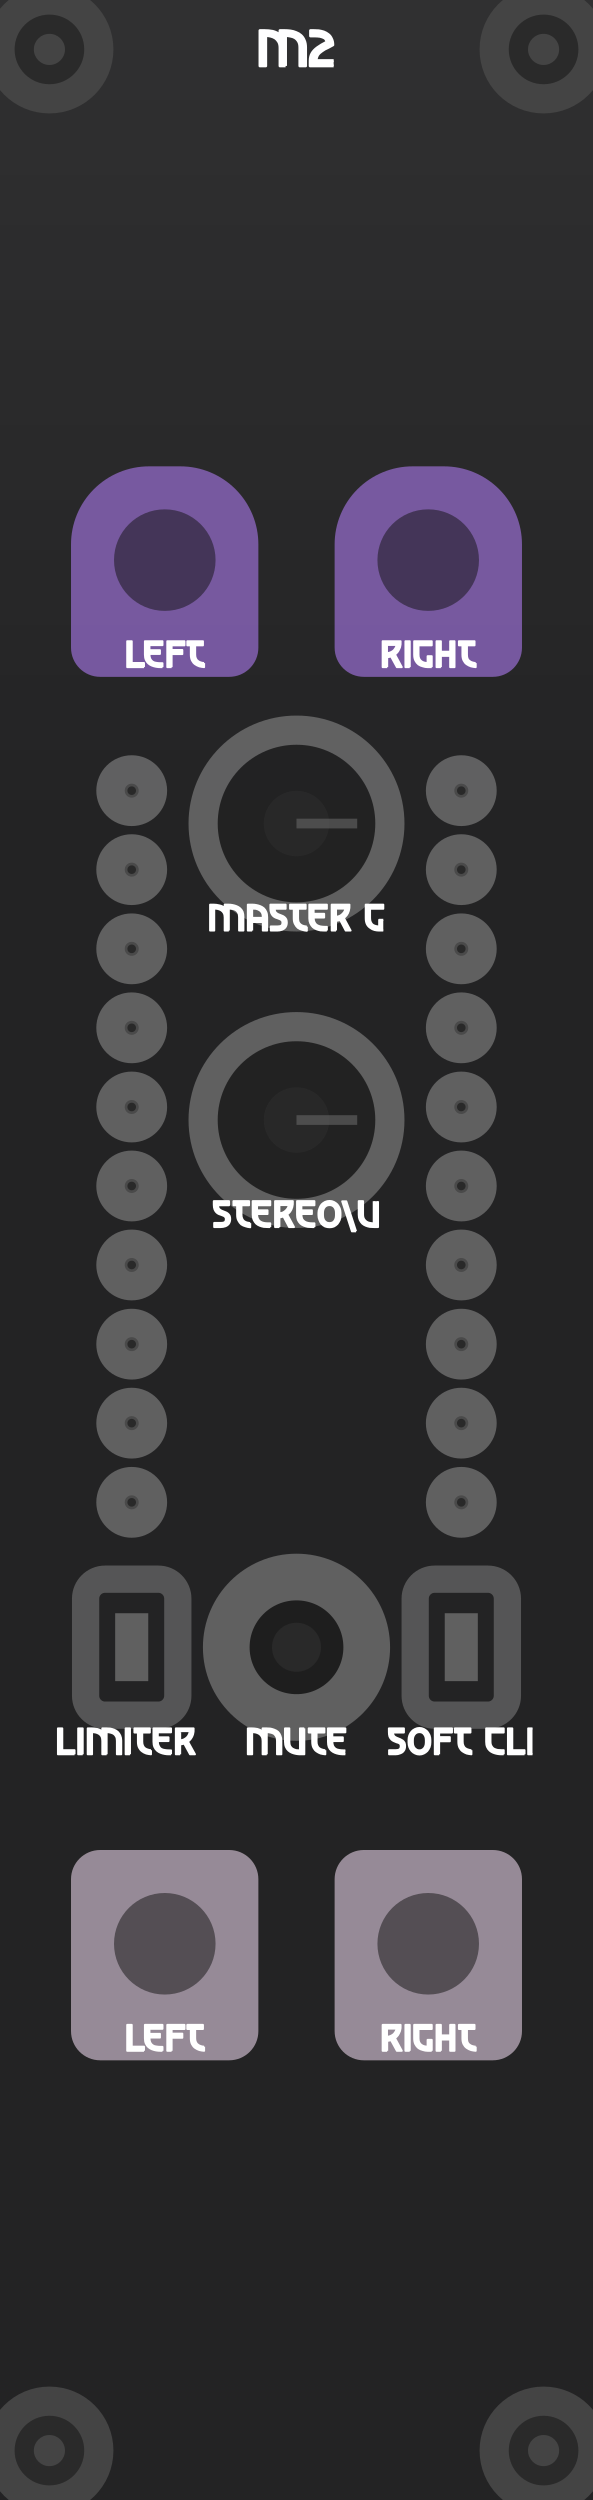
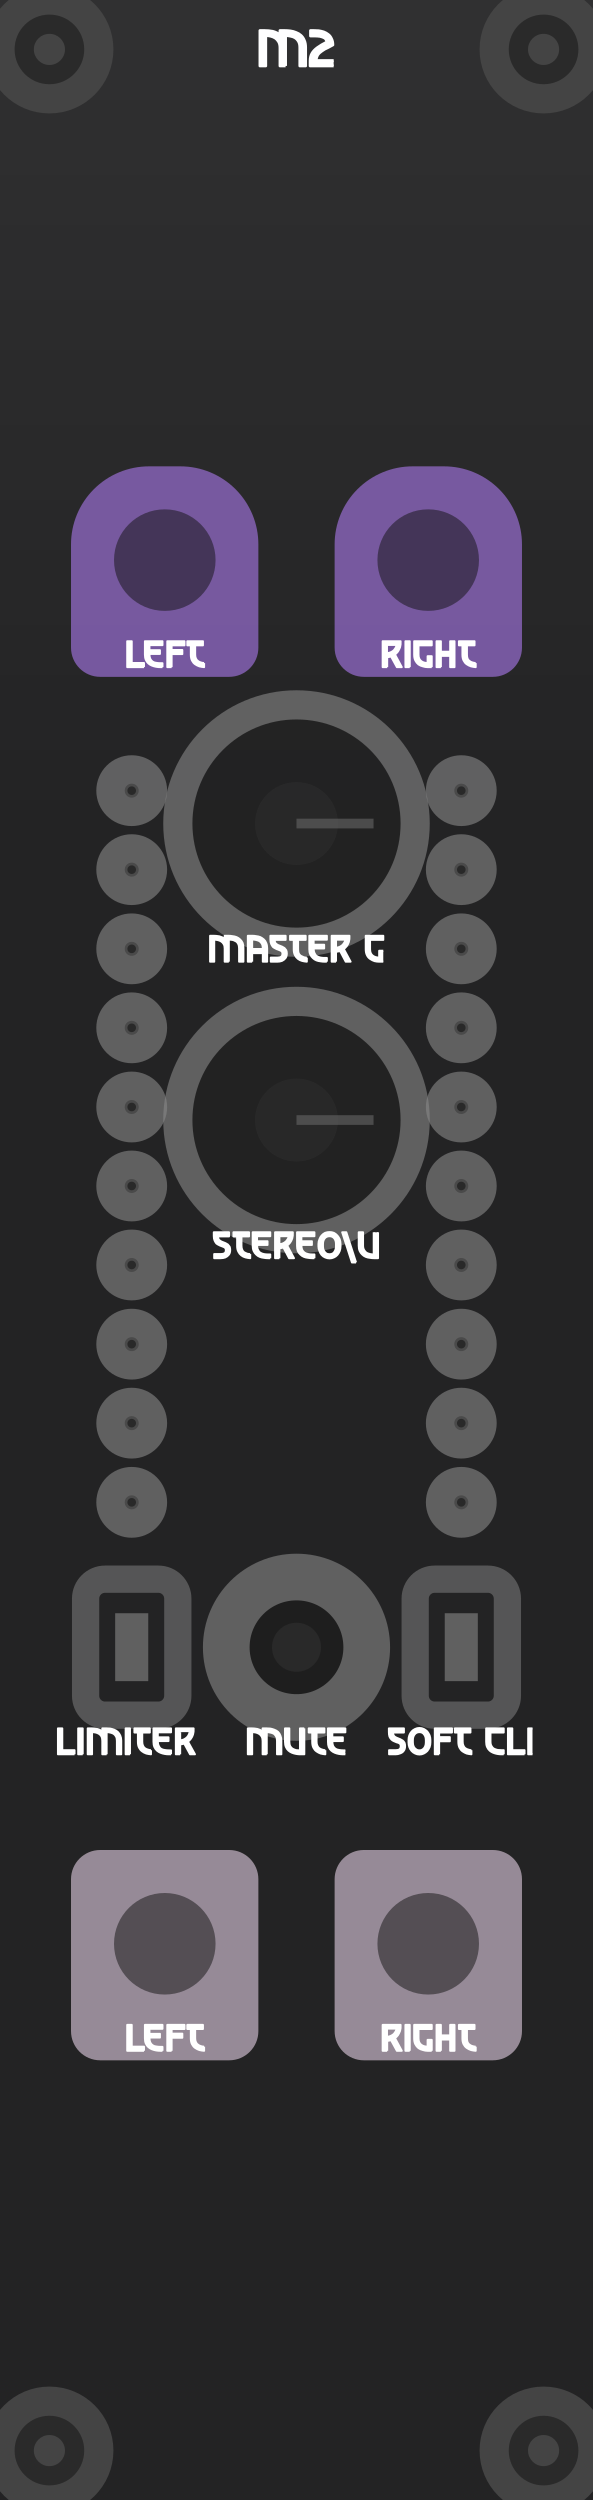
<svg xmlns="http://www.w3.org/2000/svg" viewBox="0 0 30.48 128.5" width="30.48mm" height="128.5mm">
  <g id="layer-background">
    <rect x="0.3" y="0.3" width="29.88" height="127.9" fill="none" stroke="#333" stroke-width="1.5" />
    <rect x="0" y="0.000" width="30.48" height="1.295" fill="#303031" />
    <rect x="0" y="1.285" width="30.48" height="1.295" fill="#303031" />
    <rect x="0" y="2.570" width="30.48" height="1.295" fill="#2f2f30" />
    <rect x="0" y="3.855" width="30.48" height="1.295" fill="#2f2f30" />
    <rect x="0" y="5.140" width="30.48" height="1.295" fill="#2e2e2f" />
    <rect x="0" y="6.425" width="30.48" height="1.295" fill="#2e2e2f" />
    <rect x="0" y="7.710" width="30.48" height="1.295" fill="#2e2e2f" />
    <rect x="0" y="8.995" width="30.48" height="1.295" fill="#2d2d2e" />
    <rect x="0" y="10.280" width="30.48" height="1.295" fill="#2d2d2e" />
    <rect x="0" y="11.565" width="30.48" height="1.295" fill="#2c2c2d" />
    <rect x="0" y="12.850" width="30.48" height="1.295" fill="#2c2c2d" />
    <rect x="0" y="14.135" width="30.48" height="1.295" fill="#2c2c2d" />
    <rect x="0" y="15.420" width="30.48" height="1.295" fill="#2b2b2c" />
    <rect x="0" y="16.705" width="30.48" height="1.295" fill="#2b2b2c" />
    <rect x="0" y="17.990" width="30.48" height="1.295" fill="#2a2a2b" />
    <rect x="0" y="19.275" width="30.48" height="1.295" fill="#2a2a2b" />
    <rect x="0" y="20.560" width="30.48" height="1.295" fill="#2a2a2b" />
    <rect x="0" y="21.845" width="30.48" height="1.295" fill="#29292a" />
    <rect x="0" y="23.130" width="30.48" height="1.295" fill="#29292a" />
    <rect x="0" y="24.415" width="30.48" height="1.295" fill="#29292a" />
    <rect x="0" y="25.700" width="30.48" height="1.295" fill="#282829" />
    <rect x="0" y="26.985" width="30.48" height="1.295" fill="#282829" />
    <rect x="0" y="28.270" width="30.48" height="1.295" fill="#272728" />
    <rect x="0" y="29.555" width="30.48" height="1.295" fill="#272728" />
    <rect x="0" y="30.840" width="30.48" height="1.295" fill="#272728" />
    <rect x="0" y="32.125" width="30.48" height="1.295" fill="#262627" />
    <rect x="0" y="33.410" width="30.48" height="1.295" fill="#262627" />
    <rect x="0" y="34.695" width="30.48" height="1.295" fill="#252526" />
    <rect x="0" y="35.980" width="30.48" height="1.295" fill="#252526" />
    <rect x="0" y="37.265" width="30.48" height="1.295" fill="#252526" />
    <rect x="0" y="38.550" width="30.48" height="1.295" fill="#242425" />
    <rect x="0" y="39.835" width="30.48" height="1.295" fill="#242425" />
    <rect x="0" y="41.120" width="30.48" height="1.295" fill="#232324" />
    <rect x="0" y="42.405" width="30.48" height="1.295" fill="#232324" />
    <rect x="0" y="43.690" width="30.48" height="1.295" fill="#232324" />
    <rect x="0" y="44.975" width="30.48" height="1.295" fill="#232324" />
    <rect x="0" y="46.260" width="30.48" height="1.295" fill="#232324" />
    <rect x="0" y="47.545" width="30.48" height="1.295" fill="#232324" />
    <rect x="0" y="48.830" width="30.48" height="1.295" fill="#232324" />
    <rect x="0" y="50.115" width="30.48" height="1.295" fill="#232324" />
    <rect x="0" y="51.400" width="30.48" height="1.295" fill="#232324" />
    <rect x="0" y="52.685" width="30.48" height="1.295" fill="#232324" />
    <rect x="0" y="53.970" width="30.48" height="1.295" fill="#232324" />
    <rect x="0" y="55.255" width="30.48" height="1.295" fill="#232324" />
    <rect x="0" y="56.540" width="30.48" height="1.295" fill="#232324" />
    <rect x="0" y="57.825" width="30.48" height="1.295" fill="#232324" />
    <rect x="0" y="59.110" width="30.48" height="1.295" fill="#232324" />
    <rect x="0" y="60.395" width="30.48" height="1.295" fill="#232324" />
    <rect x="0" y="61.680" width="30.48" height="1.295" fill="#232324" />
    <rect x="0" y="62.965" width="30.48" height="1.295" fill="#232324" />
    <rect x="0" y="64.250" width="30.48" height="1.295" fill="#232324" />
    <rect x="0" y="65.535" width="30.48" height="1.295" fill="#232324" />
    <rect x="0" y="66.820" width="30.48" height="1.295" fill="#232324" />
    <rect x="0" y="68.105" width="30.48" height="1.295" fill="#232324" />
    <rect x="0" y="69.390" width="30.48" height="1.295" fill="#232324" />
    <rect x="0" y="70.675" width="30.48" height="1.295" fill="#232324" />
    <rect x="0" y="71.960" width="30.48" height="1.295" fill="#232324" />
    <rect x="0" y="73.245" width="30.48" height="1.295" fill="#232324" />
    <rect x="0" y="74.530" width="30.48" height="1.295" fill="#232324" />
    <rect x="0" y="75.815" width="30.48" height="1.295" fill="#232324" />
    <rect x="0" y="77.100" width="30.48" height="1.295" fill="#232324" />
    <rect x="0" y="78.385" width="30.48" height="1.295" fill="#232324" />
    <rect x="0" y="79.670" width="30.48" height="1.295" fill="#232324" />
    <rect x="0" y="80.955" width="30.48" height="1.295" fill="#232324" />
    <rect x="0" y="82.240" width="30.48" height="1.295" fill="#232324" />
    <rect x="0" y="83.525" width="30.48" height="1.295" fill="#232324" />
    <rect x="0" y="84.810" width="30.48" height="1.295" fill="#232324" />
    <rect x="0" y="86.095" width="30.48" height="1.295" fill="#232324" />
    <rect x="0" y="87.380" width="30.48" height="1.295" fill="#232324" />
    <rect x="0" y="88.665" width="30.48" height="1.295" fill="#232324" />
    <rect x="0" y="89.950" width="30.48" height="1.295" fill="#232324" />
    <rect x="0" y="91.235" width="30.48" height="1.295" fill="#232324" />
    <rect x="0" y="92.520" width="30.48" height="1.295" fill="#232324" />
    <rect x="0" y="93.805" width="30.48" height="1.295" fill="#232324" />
    <rect x="0" y="95.090" width="30.48" height="1.295" fill="#232324" />
    <rect x="0" y="96.375" width="30.48" height="1.295" fill="#232324" />
    <rect x="0" y="97.660" width="30.48" height="1.295" fill="#232324" />
    <rect x="0" y="98.945" width="30.48" height="1.295" fill="#232324" />
    <rect x="0" y="100.230" width="30.48" height="1.295" fill="#232324" />
    <rect x="0" y="101.515" width="30.48" height="1.295" fill="#232324" />
    <rect x="0" y="102.800" width="30.48" height="1.295" fill="#232324" />
    <rect x="0" y="104.085" width="30.48" height="1.295" fill="#232324" />
    <rect x="0" y="105.370" width="30.48" height="1.295" fill="#232324" />
    <rect x="0" y="106.655" width="30.48" height="1.295" fill="#232324" />
    <rect x="0" y="107.940" width="30.48" height="1.295" fill="#232324" />
    <rect x="0" y="109.225" width="30.48" height="1.295" fill="#232324" />
    <rect x="0" y="110.510" width="30.48" height="1.295" fill="#232324" />
    <rect x="0" y="111.795" width="30.48" height="1.295" fill="#232324" />
    <rect x="0" y="113.080" width="30.48" height="1.295" fill="#232324" />
    <rect x="0" y="114.365" width="30.48" height="1.295" fill="#232324" />
    <rect x="0" y="115.650" width="30.48" height="1.295" fill="#232324" />
    <rect x="0" y="116.935" width="30.48" height="1.295" fill="#232324" />
    <rect x="0" y="118.220" width="30.48" height="1.295" fill="#232324" />
    <rect x="0" y="119.505" width="30.48" height="1.295" fill="#232324" />
    <rect x="0" y="120.790" width="30.48" height="1.295" fill="#232324" />
    <rect x="0" y="122.075" width="30.48" height="1.295" fill="#232324" />
    <rect x="0" y="123.360" width="30.48" height="1.295" fill="#232324" />
    <rect x="0" y="124.645" width="30.48" height="1.295" fill="#232324" />
    <rect x="0" y="125.930" width="30.48" height="1.295" fill="#232324" />
    <rect x="0" y="127.215" width="30.48" height="1.295" fill="#232324" />
  </g>
  <g id="layer-outlines">
    <circle cx="2.54" cy="2.54" r="2.54" fill="#2a2a2a" stroke="#444" stroke-width="1.5" />
    <circle cx="2.54" cy="2.54" r="0.8" fill="#444" />
    <circle cx="2.54" cy="125.96" r="2.54" fill="#2a2a2a" stroke="#444" stroke-width="1.5" />
    <circle cx="2.54" cy="125.96" r="0.8" fill="#444" />
    <circle cx="27.94" cy="2.54" r="2.54" fill="#2a2a2a" stroke="#444" stroke-width="1.5" />
    <circle cx="27.94" cy="2.54" r="0.8" fill="#444" />
    <circle cx="27.94" cy="125.96" r="2.54" fill="#2a2a2a" stroke="#444" stroke-width="1.5" />
    <circle cx="27.94" cy="125.96" r="0.8" fill="#444" />
    <path d="M5.15 34.79 A1.50 1.50 0 0 1 3.65 33.29 L3.65 27.99 A4.01 4.01 0 0 1 7.67 23.97 L9.27 23.97 A4.01 4.01 0 0 1 13.28 27.99 L13.28 33.29 A1.50 1.50 0 0 1 11.78 34.79 L5.15 34.79 Z" fill="#996dd2" opacity="0.7" />
    <circle cx="8.47" cy="28.79" r="2.61" fill="#111" opacity="0.5" />
    <path d="M18.70 34.79 A1.50 1.50 0 0 1 17.20 33.29 L17.20 27.99 A4.01 4.01 0 0 1 21.21 23.97 L22.81 23.97 A4.01 4.01 0 0 1 26.83 27.99 L26.83 33.29 A1.50 1.50 0 0 1 25.33 34.79 L18.70 34.79 Z" fill="#996dd2" opacity="0.7" />
    <circle cx="22.01" cy="28.79" r="2.61" fill="#111" opacity="0.5" />
-     <circle cx="15.24" cy="42.33" r="4.80" fill="#222" stroke="#888" stroke-width="1.5" opacity="0.6" />
-     <circle cx="15.24" cy="42.33" r="1.68" fill="#333" opacity="0.4" />
-     <line x1="15.24" y1="42.33" x2="18.36" y2="42.33" stroke="#666" stroke-width="0.5" opacity="0.6" />
-     <circle cx="15.24" cy="57.57" r="4.80" fill="#222" stroke="#888" stroke-width="1.5" opacity="0.6" />
-     <circle cx="15.24" cy="57.57" r="1.68" fill="#333" opacity="0.4" />
-     <line x1="15.24" y1="57.57" x2="18.36" y2="57.57" stroke="#666" stroke-width="0.5" opacity="0.6" />
+     <circle cx="15.24" cy="42.33" r="6.10" fill="#222" stroke="#888" stroke-width="1.5" opacity="0.6" />
+     <circle cx="15.24" cy="42.33" r="2.13" fill="#333" opacity="0.4" />
+     <line x1="15.24" y1="42.33" x2="19.20" y2="42.33" stroke="#666" stroke-width="0.5" opacity="0.6" />
+     <circle cx="15.24" cy="57.57" r="6.10" fill="#222" stroke="#888" stroke-width="1.5" opacity="0.6" />
+     <circle cx="15.24" cy="57.57" r="2.13" fill="#333" opacity="0.4" />
+     <line x1="15.24" y1="57.57" x2="19.20" y2="57.57" stroke="#666" stroke-width="0.5" opacity="0.6" />
    <rect x="4.40" y="81.17" width="4.74" height="6.99" rx="1" fill="none" stroke="#888" stroke-width="1.4" opacity="0.5" />
    <line x1="6.77" y1="86.41" x2="6.77" y2="82.92" stroke="#888" stroke-width="1.7" opacity="0.6" />
    <rect x="21.34" y="81.17" width="4.74" height="6.99" rx="1" fill="none" stroke="#888" stroke-width="1.4" opacity="0.5" />
    <line x1="23.71" y1="86.41" x2="23.71" y2="82.92" stroke="#888" stroke-width="1.7" opacity="0.6" />
    <circle cx="15.24" cy="84.67" r="3.61" fill="#1a1a1a" stroke="#888" stroke-width="2.40" opacity="0.6" />
    <circle cx="15.24" cy="84.67" r="1.26" fill="#333" opacity="0.5" />
    <circle cx="6.77" cy="77.22" r="1.02" fill="#1a1a1a" stroke="#888" stroke-width="1.60" opacity="0.6" />
    <circle cx="6.77" cy="77.22" r="0.36" fill="#333" opacity="0.5" />
    <circle cx="23.71" cy="77.22" r="1.02" fill="#1a1a1a" stroke="#888" stroke-width="1.60" opacity="0.6" />
    <circle cx="23.71" cy="77.22" r="0.36" fill="#333" opacity="0.5" />
    <circle cx="6.77" cy="73.15" r="1.02" fill="#1a1a1a" stroke="#888" stroke-width="1.60" opacity="0.6" />
    <circle cx="6.77" cy="73.15" r="0.36" fill="#333" opacity="0.5" />
    <circle cx="23.71" cy="73.15" r="1.02" fill="#1a1a1a" stroke="#888" stroke-width="1.60" opacity="0.6" />
    <circle cx="23.71" cy="73.15" r="0.36" fill="#333" opacity="0.5" />
    <circle cx="6.77" cy="69.09" r="1.02" fill="#1a1a1a" stroke="#888" stroke-width="1.60" opacity="0.6" />
    <circle cx="6.77" cy="69.09" r="0.36" fill="#333" opacity="0.5" />
    <circle cx="23.71" cy="69.09" r="1.02" fill="#1a1a1a" stroke="#888" stroke-width="1.60" opacity="0.6" />
    <circle cx="23.71" cy="69.09" r="0.36" fill="#333" opacity="0.5" />
    <circle cx="6.77" cy="65.02" r="1.02" fill="#1a1a1a" stroke="#888" stroke-width="1.60" opacity="0.6" />
    <circle cx="6.77" cy="65.02" r="0.36" fill="#333" opacity="0.5" />
    <circle cx="23.71" cy="65.02" r="1.02" fill="#1a1a1a" stroke="#888" stroke-width="1.60" opacity="0.6" />
    <circle cx="23.71" cy="65.02" r="0.36" fill="#333" opacity="0.5" />
    <circle cx="6.77" cy="60.96" r="1.02" fill="#1a1a1a" stroke="#888" stroke-width="1.60" opacity="0.6" />
    <circle cx="6.77" cy="60.96" r="0.36" fill="#333" opacity="0.5" />
    <circle cx="23.71" cy="60.96" r="1.02" fill="#1a1a1a" stroke="#888" stroke-width="1.60" opacity="0.6" />
    <circle cx="23.71" cy="60.96" r="0.36" fill="#333" opacity="0.5" />
    <circle cx="6.77" cy="56.90" r="1.02" fill="#1a1a1a" stroke="#888" stroke-width="1.60" opacity="0.6" />
    <circle cx="6.77" cy="56.90" r="0.36" fill="#333" opacity="0.5" />
    <circle cx="23.71" cy="56.90" r="1.02" fill="#1a1a1a" stroke="#888" stroke-width="1.60" opacity="0.6" />
    <circle cx="23.71" cy="56.90" r="0.36" fill="#333" opacity="0.5" />
    <circle cx="6.77" cy="52.83" r="1.02" fill="#1a1a1a" stroke="#888" stroke-width="1.60" opacity="0.6" />
    <circle cx="6.77" cy="52.83" r="0.36" fill="#333" opacity="0.5" />
    <circle cx="23.71" cy="52.83" r="1.02" fill="#1a1a1a" stroke="#888" stroke-width="1.60" opacity="0.6" />
    <circle cx="23.71" cy="52.83" r="0.36" fill="#333" opacity="0.5" />
    <circle cx="6.77" cy="48.77" r="1.02" fill="#1a1a1a" stroke="#888" stroke-width="1.60" opacity="0.6" />
    <circle cx="6.77" cy="48.77" r="0.36" fill="#333" opacity="0.5" />
    <circle cx="23.71" cy="48.77" r="1.02" fill="#1a1a1a" stroke="#888" stroke-width="1.60" opacity="0.6" />
    <circle cx="23.71" cy="48.77" r="0.36" fill="#333" opacity="0.5" />
    <circle cx="6.77" cy="44.70" r="1.02" fill="#1a1a1a" stroke="#888" stroke-width="1.60" opacity="0.6" />
    <circle cx="6.77" cy="44.70" r="0.36" fill="#333" opacity="0.5" />
    <circle cx="23.71" cy="44.70" r="1.02" fill="#1a1a1a" stroke="#888" stroke-width="1.60" opacity="0.6" />
    <circle cx="23.71" cy="44.70" r="0.36" fill="#333" opacity="0.5" />
    <circle cx="6.77" cy="40.64" r="1.02" fill="#1a1a1a" stroke="#888" stroke-width="1.60" opacity="0.6" />
    <circle cx="6.77" cy="40.64" r="0.36" fill="#333" opacity="0.5" />
    <circle cx="23.71" cy="40.64" r="1.02" fill="#1a1a1a" stroke="#888" stroke-width="1.60" opacity="0.6" />
    <circle cx="23.71" cy="40.64" r="0.36" fill="#333" opacity="0.5" />
    <rect x="3.65" y="95.09" width="9.63" height="10.81" rx="1.5" fill="#c8b7c7" opacity="0.7" />
    <circle cx="8.47" cy="99.91" r="2.61" fill="#111" opacity="0.5" />
    <rect x="17.20" y="95.09" width="9.63" height="10.81" rx="1.5" fill="#c8b7c7" opacity="0.7" />
    <circle cx="22.01" cy="99.91" r="2.61" fill="#111" opacity="0.5" />
  </g>
  <g id="layer-text">
    <path d="M14.68 3.39L14.39 3.39L14.39 2.46Q14.39 2.27 14.32 2.15Q14.25 2.03 14.15 1.96Q14.04 1.89 13.91 1.86Q13.78 1.83 13.66 1.83L13.66 3.39L13.36 3.39L13.36 1.57L13.61 1.57Q13.81 1.57 14.02 1.61Q14.22 1.66 14.39 1.79L14.39 1.57L14.64 1.57Q14.78 1.57 14.93 1.59Q15.08 1.61 15.22 1.67Q15.36 1.72 15.47 1.82Q15.58 1.92 15.64 2.07Q15.71 2.22 15.71 2.44L15.71 3.39L15.41 3.39L15.41 2.44Q15.41 2.25 15.34 2.13Q15.27 2.01 15.16 1.94Q15.06 1.88 14.93 1.86Q14.80 1.83 14.68 1.83L14.68 3.39M17.15 3.39L15.94 3.39L15.94 3.13Q15.94 2.91 16.03 2.75Q16.12 2.59 16.31 2.45Q16.50 2.31 16.80 2.16Q16.78 2.03 16.69 1.96Q16.59 1.90 16.45 1.87Q16.31 1.85 16.14 1.85L15.96 1.85L15.96 1.57L16.14 1.57Q16.25 1.57 16.38 1.58Q16.51 1.60 16.64 1.64Q16.77 1.69 16.87 1.77Q16.98 1.85 17.04 1.99Q17.11 2.12 17.11 2.31L16.87 2.44Q16.68 2.52 16.55 2.62Q16.41 2.71 16.33 2.83Q16.26 2.95 16.25 3.11L17.15 3.11" fill="#ffffff" stroke="#ffffff" stroke-width="0.143" stroke-linejoin="round" />
    <path d="M7.40 34.29L6.54 34.29L6.54 32.96L6.77 32.96L6.77 34.08L7.40 34.08L7.40 34.29M8.35 34.29L8.24 34.29Q8.13 34.29 8.02 34.27Q7.91 34.25 7.81 34.21Q7.71 34.17 7.63 34.10Q7.55 34.03 7.50 33.92Q7.45 33.81 7.45 33.65L7.45 32.96L8.35 32.96L8.35 33.16L7.68 33.16L7.68 33.42L8.22 33.42L8.22 33.61L7.68 33.61Q7.68 33.77 7.72 33.86Q7.77 33.96 7.85 34.01Q7.92 34.06 8.02 34.07Q8.13 34.09 8.24 34.09L8.35 34.09L8.35 34.29M8.82 34.29L8.60 34.29L8.60 32.96L9.48 32.96L9.48 33.17L8.82 33.17L8.82 33.41L9.37 33.41L9.37 33.62L8.82 33.62L8.82 34.29M10.49 34.08L10.49 34.29Q10.37 34.28 10.25 34.25Q10.13 34.21 10.03 34.14Q9.93 34.07 9.87 33.95Q9.81 33.83 9.81 33.65L9.81 33.17L9.63 33.17L9.63 32.96L10.43 32.96L10.43 33.17L10.03 33.17L10.03 33.65Q10.03 33.77 10.07 33.85Q10.11 33.94 10.18 33.98Q10.24 34.03 10.32 34.05Q10.40 34.08 10.49 34.08" fill="#ffffff" stroke="#ffffff" stroke-width="0.104" stroke-linejoin="round" />
    <path d="M19.90 34.29L19.67 34.29L19.67 32.96L20.59 32.96Q20.60 33.14 20.56 33.27Q20.51 33.40 20.45 33.49Q20.38 33.58 20.30 33.64L20.65 34.29L20.40 34.29L20.10 33.74Q20.03 33.76 19.98 33.77Q19.92 33.78 19.90 33.78L19.90 34.29M19.89 33.15L19.89 33.57Q20 33.57 20.08 33.53Q20.17 33.49 20.24 33.43Q20.30 33.36 20.34 33.29Q20.38 33.22 20.38 33.15L19.89 33.15M21.06 34.29L20.84 34.29L20.84 32.96L21.06 32.96L21.06 34.29M22.19 34.29L21.98 34.29Q21.86 34.29 21.74 34.25Q21.61 34.22 21.51 34.15Q21.41 34.07 21.35 33.95Q21.29 33.83 21.29 33.65L21.29 32.96L22.19 32.96L22.19 33.17L21.51 33.17L21.51 33.65Q21.51 33.78 21.55 33.86Q21.59 33.94 21.66 33.99Q21.73 34.04 21.81 34.06Q21.89 34.08 21.98 34.08L21.98 33.73L22.19 33.73L22.19 34.29M22.66 34.29L22.44 34.29L22.44 32.96L22.66 32.96L22.66 33.50L23.14 33.50L23.14 32.96L23.36 32.96L23.36 34.29L23.14 34.29L23.14 33.71L22.66 33.71L22.66 34.29M24.45 34.08L24.45 34.29Q24.33 34.28 24.21 34.25Q24.09 34.21 23.99 34.14Q23.89 34.07 23.83 33.95Q23.77 33.83 23.77 33.65L23.77 33.17L23.59 33.17L23.59 32.96L24.39 32.96L24.39 33.17L24 33.17L24 33.65Q24 33.77 24.03 33.85Q24.07 33.94 24.14 33.98Q24.20 34.03 24.28 34.05Q24.37 34.08 24.45 34.08" fill="#ffffff" stroke="#ffffff" stroke-width="0.104" stroke-linejoin="round" />
-     <path d="M11.76 47.83L11.55 47.83L11.55 47.16Q11.55 47.02 11.50 46.93Q11.45 46.84 11.37 46.79Q11.29 46.74 11.20 46.72Q11.11 46.70 11.01 46.70L11.01 47.83L10.80 47.83L10.80 46.50L10.98 46.50Q11.12 46.50 11.28 46.54Q11.43 46.57 11.55 46.67L11.55 46.50L11.73 46.50Q11.84 46.50 11.95 46.52Q12.06 46.54 12.16 46.58Q12.26 46.62 12.34 46.69Q12.42 46.76 12.47 46.87Q12.51 46.98 12.51 47.14L12.51 47.83L12.29 47.83L12.29 47.14Q12.29 47 12.24 46.91Q12.20 46.83 12.12 46.78Q12.04 46.73 11.95 46.72Q11.85 46.70 11.76 46.70L11.76 47.83M12.96 47.83L12.74 47.83L12.74 46.50L12.96 46.50Q13.07 46.50 13.17 46.52Q13.28 46.54 13.38 46.58Q13.48 46.62 13.56 46.69Q13.64 46.77 13.68 46.87Q13.73 46.98 13.73 47.14L13.73 47.83L13.51 47.83L13.51 47.39L12.96 47.39L12.96 47.83M12.96 46.70L12.96 47.18L13.51 47.18L13.51 47.14Q13.51 47 13.46 46.91Q13.41 46.82 13.33 46.78Q13.25 46.73 13.15 46.71Q13.05 46.70 12.96 46.70M14.25 47.83L13.92 47.83L13.92 47.62L14.27 47.62Q14.39 47.62 14.46 47.58Q14.52 47.53 14.52 47.42Q14.52 47.34 14.48 47.31Q14.45 47.27 14.40 47.25Q14.35 47.23 14.30 47.21Q14.23 47.19 14.16 47.16Q14.09 47.13 14.03 47.07Q13.98 47.02 13.94 46.93Q13.90 46.83 13.90 46.69L13.90 46.50L14.68 46.50L14.68 46.71L14.12 46.71Q14.12 46.80 14.14 46.85Q14.17 46.91 14.23 46.95Q14.28 46.99 14.40 47.03Q14.44 47.04 14.50 47.07Q14.56 47.09 14.62 47.14Q14.67 47.18 14.71 47.25Q14.74 47.32 14.74 47.42Q14.74 47.56 14.67 47.66Q14.60 47.75 14.49 47.79Q14.38 47.83 14.25 47.83M15.77 47.63L15.77 47.84Q15.65 47.83 15.53 47.79Q15.41 47.76 15.31 47.69Q15.22 47.61 15.16 47.49Q15.10 47.38 15.10 47.20L15.10 46.71L14.91 46.71L14.91 46.50L15.71 46.50L15.71 46.71L15.32 46.71L15.32 47.20Q15.32 47.32 15.35 47.40Q15.39 47.48 15.46 47.53Q15.53 47.58 15.61 47.60Q15.69 47.62 15.77 47.63M16.80 47.83L16.68 47.83Q16.58 47.83 16.47 47.82Q16.36 47.80 16.26 47.76Q16.16 47.72 16.08 47.65Q16 47.57 15.95 47.46Q15.90 47.35 15.90 47.20L15.90 46.50L16.80 46.50L16.80 46.71L16.12 46.71L16.12 46.97L16.66 46.97L16.66 47.16L16.12 47.16Q16.12 47.31 16.17 47.41Q16.21 47.50 16.29 47.55Q16.37 47.60 16.47 47.62Q16.57 47.64 16.68 47.64L16.80 47.64L16.80 47.83M17.27 47.83L17.05 47.83L17.05 46.50L17.96 46.50Q17.97 46.68 17.93 46.81Q17.89 46.95 17.82 47.04Q17.75 47.13 17.67 47.18L18.02 47.83L17.77 47.83L17.48 47.28Q17.41 47.31 17.35 47.32Q17.30 47.33 17.27 47.33L17.27 47.83M17.27 46.70L17.27 47.12Q17.37 47.12 17.46 47.08Q17.54 47.04 17.61 46.97Q17.67 46.91 17.71 46.84Q17.75 46.76 17.75 46.70L17.27 46.70M19.70 47.83L19.49 47.83Q19.37 47.83 19.25 47.80Q19.13 47.77 19.03 47.69Q18.92 47.62 18.86 47.50Q18.80 47.38 18.80 47.20L18.80 46.50L19.70 46.50L19.70 46.71L19.02 46.71L19.02 47.19Q19.02 47.32 19.06 47.40Q19.10 47.49 19.17 47.54Q19.24 47.58 19.32 47.60Q19.41 47.62 19.49 47.63L19.49 47.28L19.70 47.28" fill="#ffffff" stroke="#ffffff" stroke-width="0.104" stroke-linejoin="round" />
-     <path d="M11.34 63.07L11.01 63.07L11.01 62.86L11.36 62.86Q11.48 62.86 11.55 62.82Q11.61 62.77 11.61 62.66Q11.61 62.58 11.57 62.55Q11.54 62.51 11.49 62.49Q11.44 62.47 11.39 62.45Q11.32 62.43 11.25 62.40Q11.18 62.37 11.12 62.31Q11.07 62.26 11.03 62.17Q10.99 62.07 10.99 61.93L10.99 61.74L11.77 61.74L11.77 61.95L11.21 61.95Q11.21 62.04 11.23 62.09Q11.26 62.15 11.32 62.19Q11.37 62.23 11.49 62.27Q11.53 62.28 11.59 62.31Q11.65 62.33 11.71 62.38Q11.76 62.42 11.80 62.49Q11.83 62.56 11.83 62.66Q11.83 62.80 11.76 62.90Q11.69 62.99 11.58 63.03Q11.47 63.07 11.34 63.07M12.86 62.87L12.86 63.08Q12.74 63.07 12.62 63.03Q12.50 63 12.40 62.93Q12.31 62.85 12.25 62.73Q12.19 62.62 12.19 62.44L12.19 61.95L12 61.95L12 61.74L12.80 61.74L12.80 61.95L12.41 61.95L12.41 62.44Q12.41 62.56 12.45 62.64Q12.48 62.72 12.55 62.77Q12.62 62.82 12.70 62.84Q12.78 62.86 12.86 62.87M13.89 63.07L13.77 63.07Q13.67 63.07 13.56 63.06Q13.45 63.04 13.35 63Q13.25 62.96 13.17 62.89Q13.09 62.81 13.04 62.70Q12.99 62.59 12.99 62.44L12.99 61.74L13.89 61.74L13.89 61.95L13.21 61.95L13.21 62.21L13.75 62.21L13.75 62.40L13.21 62.40Q13.21 62.55 13.26 62.65Q13.30 62.74 13.38 62.79Q13.46 62.84 13.56 62.86Q13.66 62.88 13.77 62.88L13.89 62.88L13.89 63.07M14.36 63.07L14.14 63.07L14.14 61.74L15.05 61.74Q15.06 61.92 15.02 62.05Q14.98 62.19 14.91 62.28Q14.84 62.37 14.76 62.42L15.11 63.07L14.86 63.07L14.57 62.52Q14.50 62.55 14.44 62.56Q14.39 62.57 14.36 62.57L14.36 63.07M14.36 61.94L14.36 62.36Q14.46 62.36 14.55 62.32Q14.63 62.28 14.70 62.21Q14.76 62.15 14.80 62.08Q14.84 62 14.84 61.94L14.36 61.94M16.16 63.07L16.05 63.07Q15.94 63.07 15.83 63.06Q15.72 63.04 15.62 63Q15.52 62.96 15.44 62.89Q15.36 62.81 15.31 62.70Q15.27 62.59 15.27 62.44L15.27 61.74L16.16 61.74L16.16 61.95L15.49 61.95L15.49 62.21L16.03 62.21L16.03 62.40L15.49 62.40Q15.49 62.55 15.53 62.65Q15.58 62.74 15.66 62.79Q15.73 62.84 15.84 62.86Q15.94 62.88 16.05 62.88L16.16 62.88L16.16 63.07M16.94 63.08Q16.82 63.08 16.71 63.04Q16.61 62.99 16.53 62.91Q16.46 62.82 16.42 62.71Q16.37 62.60 16.37 62.47L16.37 62.34Q16.37 62.22 16.42 62.11Q16.46 62 16.53 61.91Q16.61 61.83 16.71 61.78Q16.82 61.73 16.94 61.73Q17.06 61.73 17.16 61.78Q17.26 61.83 17.34 61.91Q17.41 62 17.46 62.11Q17.50 62.22 17.50 62.34L17.50 62.47Q17.50 62.60 17.46 62.71Q17.41 62.82 17.34 62.91Q17.26 62.99 17.16 63.04Q17.06 63.08 16.94 63.08M16.94 62.87Q17.04 62.87 17.12 62.82Q17.19 62.77 17.23 62.68Q17.27 62.59 17.27 62.47L17.27 62.34Q17.27 62.16 17.18 62.05Q17.09 61.94 16.94 61.94Q16.78 61.94 16.69 62.05Q16.60 62.16 16.60 62.34L16.60 62.47Q16.60 62.59 16.64 62.68Q16.68 62.77 16.76 62.82Q16.83 62.87 16.94 62.87M18.30 63.29L18.09 63.29L17.59 61.75L17.80 61.75L18.30 63.29M19.43 61.74L19.43 63.07L19.23 63.07Q19.12 63.07 19.01 63.06Q18.90 63.04 18.80 63Q18.70 62.96 18.62 62.89Q18.54 62.81 18.49 62.70Q18.44 62.59 18.44 62.44L18.44 61.74L18.66 61.74L18.66 62.43Q18.66 62.58 18.72 62.67Q18.77 62.75 18.85 62.80Q18.93 62.85 19.02 62.86Q19.12 62.88 19.21 62.88L19.21 61.74" fill="#ffffff" stroke="#ffffff" stroke-width="0.104" stroke-linejoin="round" />
+     <path d="M11.76 49.43L11.55 49.43L11.55 48.75Q11.55 48.61 11.50 48.53Q11.45 48.44 11.37 48.39Q11.29 48.34 11.20 48.32Q11.11 48.30 11.01 48.29L11.01 49.43L10.80 49.43L10.80 48.10L10.98 48.10Q11.12 48.10 11.28 48.13Q11.43 48.17 11.55 48.26L11.55 48.10L11.73 48.10Q11.84 48.10 11.95 48.12Q12.06 48.13 12.16 48.17Q12.26 48.21 12.34 48.29Q12.42 48.36 12.47 48.47Q12.51 48.58 12.51 48.74L12.51 49.43L12.29 49.43L12.29 48.74Q12.29 48.60 12.24 48.51Q12.20 48.42 12.12 48.38Q12.04 48.33 11.95 48.31Q11.85 48.30 11.76 48.29L11.76 49.43M12.96 49.43L12.74 49.43L12.74 48.10L12.96 48.10Q13.07 48.10 13.17 48.12Q13.28 48.13 13.38 48.17Q13.48 48.22 13.56 48.29Q13.64 48.36 13.68 48.47Q13.73 48.58 13.73 48.74L13.73 49.43L13.51 49.43L13.51 48.99L12.96 48.99L12.96 49.43M12.96 48.29L12.96 48.78L13.51 48.78L13.51 48.74Q13.51 48.60 13.46 48.51Q13.41 48.42 13.33 48.37Q13.25 48.33 13.15 48.31Q13.05 48.29 12.96 48.29M14.25 49.43L13.92 49.43L13.92 49.22L14.27 49.22Q14.39 49.22 14.46 49.17Q14.52 49.13 14.52 49.01Q14.52 48.94 14.48 48.90Q14.45 48.87 14.40 48.85Q14.35 48.83 14.30 48.81Q14.23 48.79 14.16 48.75Q14.09 48.72 14.03 48.67Q13.98 48.61 13.94 48.52Q13.90 48.43 13.90 48.29L13.90 48.10L14.68 48.10L14.68 48.31L14.12 48.31Q14.12 48.40 14.14 48.45Q14.17 48.50 14.23 48.54Q14.28 48.58 14.40 48.62Q14.44 48.64 14.50 48.66Q14.56 48.69 14.62 48.73Q14.67 48.78 14.71 48.84Q14.74 48.91 14.74 49.01Q14.74 49.16 14.67 49.25Q14.60 49.34 14.49 49.39Q14.38 49.43 14.25 49.43M15.77 49.22L15.77 49.43Q15.65 49.42 15.53 49.39Q15.41 49.36 15.31 49.28Q15.22 49.21 15.16 49.09Q15.10 48.97 15.10 48.80L15.10 48.31L14.91 48.31L14.91 48.10L15.71 48.10L15.71 48.31L15.32 48.31L15.32 48.79Q15.32 48.92 15.35 49Q15.39 49.08 15.46 49.13Q15.53 49.17 15.61 49.20Q15.69 49.22 15.77 49.22M16.80 49.43L16.68 49.43Q16.58 49.43 16.47 49.41Q16.36 49.40 16.26 49.36Q16.16 49.32 16.08 49.24Q16 49.17 15.95 49.06Q15.90 48.95 15.90 48.79L15.90 48.10L16.80 48.10L16.80 48.30L16.12 48.30L16.12 48.56L16.66 48.56L16.66 48.75L16.12 48.75Q16.12 48.91 16.17 49Q16.21 49.10 16.29 49.15Q16.37 49.20 16.47 49.22Q16.57 49.24 16.68 49.24L16.80 49.24L16.80 49.43M17.27 49.43L17.05 49.43L17.05 48.10L17.96 48.10Q17.97 48.28 17.93 48.41Q17.89 48.54 17.82 48.63Q17.75 48.72 17.67 48.78L18.02 49.43L17.77 49.43L17.48 48.88Q17.41 48.90 17.35 48.91Q17.30 48.92 17.27 48.92L17.27 49.43M17.27 48.30L17.27 48.71Q17.37 48.71 17.46 48.67Q17.54 48.63 17.61 48.57Q17.67 48.50 17.71 48.43Q17.75 48.36 17.75 48.30L17.27 48.30M19.70 49.43L19.49 49.43Q19.37 49.43 19.25 49.40Q19.13 49.36 19.03 49.29Q18.92 49.22 18.86 49.09Q18.80 48.97 18.80 48.79L18.80 48.10L19.70 48.10L19.70 48.31L19.02 48.31L19.02 48.79Q19.02 48.92 19.06 49Q19.10 49.08 19.17 49.13Q19.24 49.18 19.32 49.20Q19.41 49.22 19.49 49.23L19.49 48.87L19.70 48.87" fill="#ffffff" stroke="#ffffff" stroke-width="0.104" stroke-linejoin="round" />
+     <path d="M11.34 64.67L11.01 64.67L11.01 64.46L11.36 64.46Q11.48 64.46 11.55 64.41Q11.61 64.37 11.61 64.25Q11.61 64.18 11.57 64.14Q11.54 64.11 11.49 64.09Q11.44 64.07 11.39 64.05Q11.32 64.03 11.25 63.99Q11.18 63.96 11.12 63.91Q11.07 63.85 11.03 63.76Q10.99 63.67 10.99 63.53L10.99 63.34L11.77 63.34L11.77 63.55L11.21 63.55Q11.21 63.64 11.23 63.69Q11.26 63.74 11.32 63.78Q11.37 63.82 11.49 63.86Q11.53 63.88 11.59 63.90Q11.65 63.93 11.71 63.97Q11.76 64.02 11.80 64.08Q11.83 64.15 11.83 64.25Q11.83 64.40 11.76 64.49Q11.69 64.58 11.58 64.63Q11.47 64.67 11.34 64.67M12.86 64.46L12.86 64.67Q12.74 64.66 12.62 64.63Q12.50 64.60 12.40 64.52Q12.31 64.45 12.25 64.33Q12.19 64.21 12.19 64.04L12.19 63.55L12 63.55L12 63.34L12.80 63.34L12.80 63.55L12.41 63.55L12.41 64.03Q12.41 64.16 12.45 64.24Q12.48 64.32 12.55 64.37Q12.62 64.41 12.70 64.44Q12.78 64.46 12.86 64.46M13.89 64.67L13.77 64.67Q13.67 64.67 13.56 64.65Q13.45 64.64 13.35 64.60Q13.25 64.56 13.17 64.48Q13.09 64.41 13.04 64.30Q12.99 64.19 12.99 64.03L12.99 63.34L13.89 63.34L13.89 63.54L13.21 63.54L13.21 63.80L13.75 63.80L13.75 63.99L13.21 63.99Q13.21 64.15 13.26 64.24Q13.30 64.34 13.38 64.39Q13.46 64.44 13.56 64.46Q13.66 64.48 13.77 64.48L13.89 64.48L13.89 64.67M14.36 64.67L14.14 64.67L14.14 63.34L15.05 63.34Q15.06 63.52 15.02 63.65Q14.98 63.78 14.91 63.87Q14.84 63.96 14.76 64.02L15.11 64.67L14.86 64.67L14.57 64.12Q14.50 64.14 14.44 64.15Q14.39 64.16 14.36 64.16L14.36 64.67M14.36 63.54L14.36 63.95Q14.46 63.95 14.55 63.91Q14.63 63.87 14.70 63.81Q14.76 63.74 14.80 63.67Q14.84 63.60 14.84 63.54L14.36 63.54M16.16 64.67L16.05 64.67Q15.94 64.67 15.83 64.65Q15.72 64.64 15.62 64.60Q15.52 64.56 15.44 64.48Q15.36 64.41 15.31 64.30Q15.27 64.19 15.27 64.03L15.27 63.34L16.16 63.34L16.16 63.54L15.49 63.54L15.49 63.80L16.03 63.80L16.03 63.99L15.49 63.99Q15.49 64.15 15.53 64.24Q15.58 64.34 15.66 64.39Q15.73 64.44 15.84 64.46Q15.94 64.48 16.05 64.48L16.16 64.48L16.16 64.67M16.94 64.68Q16.82 64.68 16.71 64.63Q16.61 64.59 16.53 64.50Q16.46 64.42 16.42 64.30Q16.37 64.19 16.37 64.07L16.37 63.94Q16.37 63.81 16.42 63.70Q16.46 63.59 16.53 63.51Q16.61 63.42 16.71 63.37Q16.82 63.33 16.94 63.33Q17.06 63.33 17.16 63.37Q17.26 63.42 17.34 63.51Q17.41 63.59 17.46 63.70Q17.50 63.81 17.50 63.94L17.50 64.07Q17.50 64.19 17.46 64.30Q17.41 64.42 17.34 64.50Q17.26 64.59 17.16 64.63Q17.06 64.68 16.94 64.68M16.94 64.47Q17.04 64.47 17.12 64.42Q17.19 64.36 17.23 64.27Q17.27 64.18 17.27 64.07L17.27 63.94Q17.27 63.76 17.18 63.65Q17.09 63.54 16.94 63.54Q16.78 63.54 16.69 63.65Q16.60 63.76 16.60 63.94L16.60 64.07Q16.60 64.18 16.64 64.27Q16.68 64.36 16.76 64.42Q16.83 64.47 16.94 64.47M18.30 64.89L18.09 64.89L17.59 63.34L17.80 63.34L18.30 64.89M19.43 63.34L19.43 64.67L19.23 64.67Q19.12 64.67 19.01 64.65Q18.90 64.64 18.80 64.60Q18.70 64.56 18.62 64.48Q18.54 64.41 18.49 64.30Q18.44 64.19 18.44 64.03L18.44 63.34L18.66 63.34L18.66 64.03Q18.66 64.17 18.72 64.26Q18.77 64.35 18.85 64.40Q18.93 64.44 19.02 64.46Q19.12 64.48 19.21 64.48L19.21 63.34" fill="#ffffff" stroke="#ffffff" stroke-width="0.104" stroke-linejoin="round" />
    <path d="M3.83 90.17L2.98 90.17L2.98 88.84L3.20 88.84L3.20 89.96L3.83 89.96L3.83 90.17M4.25 90.17L4.02 90.17L4.02 88.84L4.25 88.84L4.25 90.17M5.48 90.17L5.26 90.17L5.26 89.49Q5.26 89.35 5.22 89.26Q5.17 89.17 5.09 89.12Q5.01 89.07 4.92 89.05Q4.82 89.03 4.73 89.03L4.73 90.17L4.51 90.17L4.51 88.84L4.70 88.84Q4.84 88.84 4.99 88.87Q5.15 88.91 5.26 89L5.26 88.84L5.45 88.84Q5.55 88.84 5.66 88.85Q5.77 88.87 5.87 88.91Q5.97 88.95 6.05 89.02Q6.13 89.10 6.18 89.21Q6.23 89.32 6.23 89.47L6.23 90.17L6.01 90.17L6.01 89.48Q6.01 89.33 5.96 89.25Q5.91 89.16 5.83 89.11Q5.75 89.07 5.66 89.05Q5.57 89.03 5.48 89.03L5.48 90.17M6.68 90.17L6.46 90.17L6.46 88.84L6.68 88.84L6.68 90.17M7.76 89.96L7.76 90.17Q7.64 90.16 7.52 90.13Q7.40 90.09 7.31 90.02Q7.21 89.95 7.15 89.83Q7.09 89.71 7.09 89.53L7.09 89.05L6.91 89.05L6.91 88.84L7.70 88.84L7.70 89.05L7.31 89.05L7.31 89.53Q7.31 89.65 7.35 89.73Q7.39 89.82 7.45 89.86Q7.52 89.91 7.60 89.93Q7.68 89.96 7.76 89.96M8.79 90.17L8.67 90.17Q8.57 90.17 8.46 90.15Q8.35 90.13 8.25 90.09Q8.15 90.05 8.07 89.98Q7.99 89.91 7.94 89.80Q7.89 89.69 7.89 89.53L7.89 88.84L8.79 88.84L8.79 89.04L8.11 89.04L8.11 89.30L8.66 89.30L8.66 89.49L8.11 89.49Q8.11 89.65 8.16 89.74Q8.20 89.84 8.28 89.89Q8.36 89.94 8.46 89.95Q8.56 89.97 8.67 89.97L8.79 89.97L8.79 90.17M9.26 90.17L9.04 90.17L9.04 88.84L9.95 88.84Q9.96 89.02 9.92 89.15Q9.88 89.28 9.81 89.37Q9.74 89.46 9.66 89.52L10.02 90.17L9.77 90.17L9.47 89.62Q9.40 89.64 9.34 89.65Q9.29 89.66 9.26 89.66L9.26 90.17M9.26 89.03L9.26 89.45Q9.36 89.45 9.45 89.41Q9.53 89.37 9.60 89.31Q9.67 89.24 9.70 89.17Q9.74 89.10 9.74 89.03" fill="#ffffff" stroke="#ffffff" stroke-width="0.104" stroke-linejoin="round" />
    <path d="M20.33 90.17L20 90.17L20 89.96L20.35 89.96Q20.48 89.96 20.54 89.91Q20.60 89.86 20.60 89.75Q20.60 89.68 20.57 89.64Q20.53 89.60 20.48 89.58Q20.43 89.56 20.38 89.55Q20.31 89.52 20.24 89.49Q20.17 89.46 20.12 89.41Q20.06 89.35 20.02 89.26Q19.99 89.17 19.99 89.02L19.99 88.84L20.76 88.84L20.76 89.05L20.20 89.05Q20.20 89.13 20.23 89.19Q20.25 89.24 20.31 89.28Q20.37 89.32 20.48 89.36Q20.53 89.38 20.58 89.40Q20.64 89.43 20.70 89.47Q20.75 89.51 20.79 89.58Q20.82 89.65 20.82 89.75Q20.82 89.90 20.75 89.99Q20.69 90.08 20.57 90.12Q20.46 90.17 20.33 90.17M21.56 90.18Q21.44 90.18 21.34 90.13Q21.23 90.08 21.16 90Q21.08 89.91 21.04 89.80Q21 89.69 21 89.56L21 89.44Q21 89.31 21.04 89.20Q21.08 89.09 21.16 89Q21.23 88.92 21.34 88.87Q21.44 88.82 21.56 88.82Q21.68 88.82 21.78 88.87Q21.88 88.92 21.96 89Q22.03 89.09 22.08 89.20Q22.12 89.31 22.12 89.44L22.12 89.56Q22.12 89.69 22.08 89.80Q22.03 89.91 21.96 90Q21.88 90.08 21.78 90.13Q21.68 90.18 21.56 90.18M21.56 89.97Q21.66 89.97 21.74 89.91Q21.81 89.86 21.85 89.77Q21.89 89.68 21.89 89.56L21.89 89.44Q21.89 89.26 21.80 89.15Q21.72 89.03 21.56 89.03Q21.40 89.03 21.31 89.15Q21.22 89.26 21.22 89.44L21.22 89.56Q21.22 89.68 21.26 89.77Q21.30 89.86 21.38 89.91Q21.45 89.97 21.56 89.97M22.57 90.17L22.35 90.17L22.35 88.84L23.23 88.84L23.23 89.05L22.57 89.05L22.57 89.29L23.12 89.29L23.12 89.50L22.57 89.50L22.57 90.17M24.23 89.96L24.23 90.17Q24.11 90.16 23.99 90.13Q23.88 90.09 23.78 90.02Q23.68 89.95 23.62 89.83Q23.56 89.71 23.56 89.53L23.56 89.05L23.38 89.05L23.38 88.84L24.18 88.84L24.18 89.05L23.78 89.05L23.78 89.53Q23.78 89.65 23.82 89.73Q23.86 89.82 23.92 89.86Q23.99 89.91 24.07 89.93Q24.15 89.96 24.23 89.96M25.89 90.17L25.77 90.17Q25.67 90.17 25.56 90.15Q25.45 90.13 25.35 90.09Q25.25 90.05 25.17 89.98Q25.09 89.91 25.04 89.80Q24.99 89.69 24.99 89.53L24.99 88.84L25.89 88.84L25.89 89.05L25.21 89.05L25.21 89.53Q25.21 89.67 25.27 89.76Q25.32 89.85 25.40 89.89Q25.49 89.93 25.58 89.95Q25.68 89.96 25.77 89.96L25.89 89.96L25.89 90.17M26.96 90.17L26.11 90.17L26.11 88.84L26.33 88.84L26.33 89.96L26.96 89.96L26.96 90.17M27.37 90.17L27.15 90.17L27.15 88.84L27.37 88.84" fill="#ffffff" stroke="#ffffff" stroke-width="0.104" stroke-linejoin="round" />
    <path d="M13.71 90.17L13.50 90.17L13.50 89.49Q13.50 89.35 13.45 89.26Q13.40 89.17 13.32 89.12Q13.24 89.07 13.15 89.05Q13.05 89.03 12.96 89.03L12.96 90.17L12.74 90.17L12.74 88.84L12.93 88.84Q13.07 88.84 13.23 88.87Q13.38 88.91 13.50 89L13.50 88.84L13.68 88.84Q13.79 88.84 13.89 88.85Q14 88.87 14.10 88.91Q14.21 88.95 14.29 89.02Q14.37 89.10 14.41 89.21Q14.46 89.32 14.46 89.47L14.46 90.17L14.24 90.17L14.24 89.48Q14.24 89.33 14.19 89.25Q14.14 89.16 14.07 89.11Q13.99 89.07 13.89 89.05Q13.80 89.03 13.71 89.03L13.71 90.17M15.64 88.84L15.64 90.17L15.43 90.17Q15.33 90.17 15.22 90.15Q15.11 90.13 15.01 90.09Q14.91 90.05 14.83 89.98Q14.75 89.91 14.70 89.80Q14.65 89.69 14.65 89.53L14.65 88.84L14.87 88.84L14.87 89.53Q14.87 89.67 14.92 89.76Q14.97 89.85 15.05 89.89Q15.14 89.94 15.23 89.96Q15.33 89.97 15.42 89.97L15.42 88.84L15.64 88.84M16.72 89.96L16.72 90.17Q16.60 90.16 16.48 90.13Q16.37 90.09 16.27 90.02Q16.17 89.95 16.11 89.83Q16.05 89.71 16.05 89.53L16.05 89.05L15.87 89.05L15.87 88.84L16.67 88.84L16.67 89.05L16.27 89.05L16.27 89.53Q16.27 89.65 16.31 89.73Q16.35 89.82 16.41 89.86Q16.48 89.91 16.56 89.93Q16.64 89.96 16.72 89.96M17.75 90.17L17.64 90.17Q17.53 90.17 17.42 90.15Q17.31 90.13 17.21 90.09Q17.11 90.05 17.03 89.98Q16.95 89.91 16.90 89.80Q16.86 89.69 16.86 89.53L16.86 88.84L17.75 88.84L17.75 89.04L17.08 89.04L17.08 89.30L17.62 89.30L17.62 89.49L17.08 89.49Q17.08 89.65 17.12 89.74Q17.17 89.84 17.25 89.89Q17.33 89.94 17.43 89.95Q17.53 89.97 17.64 89.97L17.75 89.97" fill="#ffffff" stroke="#ffffff" stroke-width="0.104" stroke-linejoin="round" />
    <path d="M7.40 105.41L6.54 105.41L6.54 104.08L6.77 104.08L6.77 105.20L7.40 105.20L7.40 105.41M8.35 105.41L8.24 105.41Q8.13 105.41 8.02 105.39Q7.91 105.37 7.81 105.33Q7.71 105.29 7.63 105.22Q7.55 105.15 7.50 105.04Q7.45 104.93 7.45 104.77L7.45 104.08L8.35 104.08L8.35 104.28L7.68 104.28L7.68 104.54L8.22 104.54L8.22 104.73L7.68 104.73Q7.68 104.89 7.72 104.98Q7.77 105.08 7.85 105.13Q7.92 105.18 8.02 105.19Q8.13 105.21 8.24 105.21L8.35 105.21L8.35 105.41M8.82 105.41L8.60 105.41L8.60 104.08L9.48 104.08L9.48 104.29L8.82 104.29L8.82 104.53L9.37 104.53L9.37 104.74L8.82 104.74L8.82 105.41M10.49 105.20L10.49 105.41Q10.37 105.40 10.25 105.37Q10.13 105.33 10.03 105.26Q9.93 105.19 9.87 105.07Q9.81 104.95 9.81 104.77L9.81 104.29L9.63 104.29L9.63 104.08L10.43 104.08L10.43 104.29L10.03 104.29L10.03 104.77Q10.03 104.89 10.07 104.97Q10.11 105.06 10.18 105.10Q10.24 105.15 10.32 105.17Q10.40 105.20 10.49 105.20" fill="#ffffff" stroke="#ffffff" stroke-width="0.104" stroke-linejoin="round" />
    <path d="M19.90 105.41L19.67 105.41L19.67 104.08L20.59 104.08Q20.60 104.26 20.56 104.39Q20.51 104.52 20.45 104.61Q20.38 104.70 20.30 104.76L20.65 105.41L20.40 105.41L20.10 104.86Q20.03 104.88 19.98 104.89Q19.92 104.90 19.90 104.90L19.90 105.41M19.89 104.27L19.89 104.69Q20 104.69 20.08 104.65Q20.17 104.61 20.24 104.55Q20.30 104.48 20.34 104.41Q20.38 104.34 20.38 104.27L19.89 104.27M21.06 105.41L20.84 105.41L20.84 104.08L21.06 104.08L21.06 105.41M22.19 105.41L21.98 105.41Q21.86 105.41 21.74 105.37Q21.61 105.34 21.51 105.27Q21.41 105.19 21.35 105.07Q21.29 104.95 21.29 104.77L21.29 104.08L22.19 104.08L22.19 104.29L21.51 104.29L21.51 104.77Q21.51 104.90 21.55 104.98Q21.59 105.06 21.66 105.11Q21.73 105.16 21.81 105.18Q21.89 105.20 21.98 105.20L21.98 104.85L22.19 104.85L22.19 105.41M22.66 105.41L22.44 105.41L22.44 104.08L22.66 104.08L22.66 104.62L23.14 104.62L23.14 104.08L23.36 104.08L23.36 105.41L23.14 105.41L23.14 104.83L22.66 104.83L22.66 105.41M24.45 105.20L24.45 105.41Q24.33 105.40 24.21 105.37Q24.09 105.33 23.99 105.26Q23.89 105.19 23.83 105.07Q23.77 104.95 23.77 104.77L23.77 104.29L23.59 104.29L23.59 104.08L24.39 104.08L24.39 104.29L24 104.29L24 104.77Q24 104.89 24.03 104.97Q24.07 105.06 24.14 105.10Q24.20 105.15 24.28 105.17Q24.37 105.20 24.45 105.20" fill="#ffffff" stroke="#ffffff" stroke-width="0.104" stroke-linejoin="round" />
  </g>
</svg>
